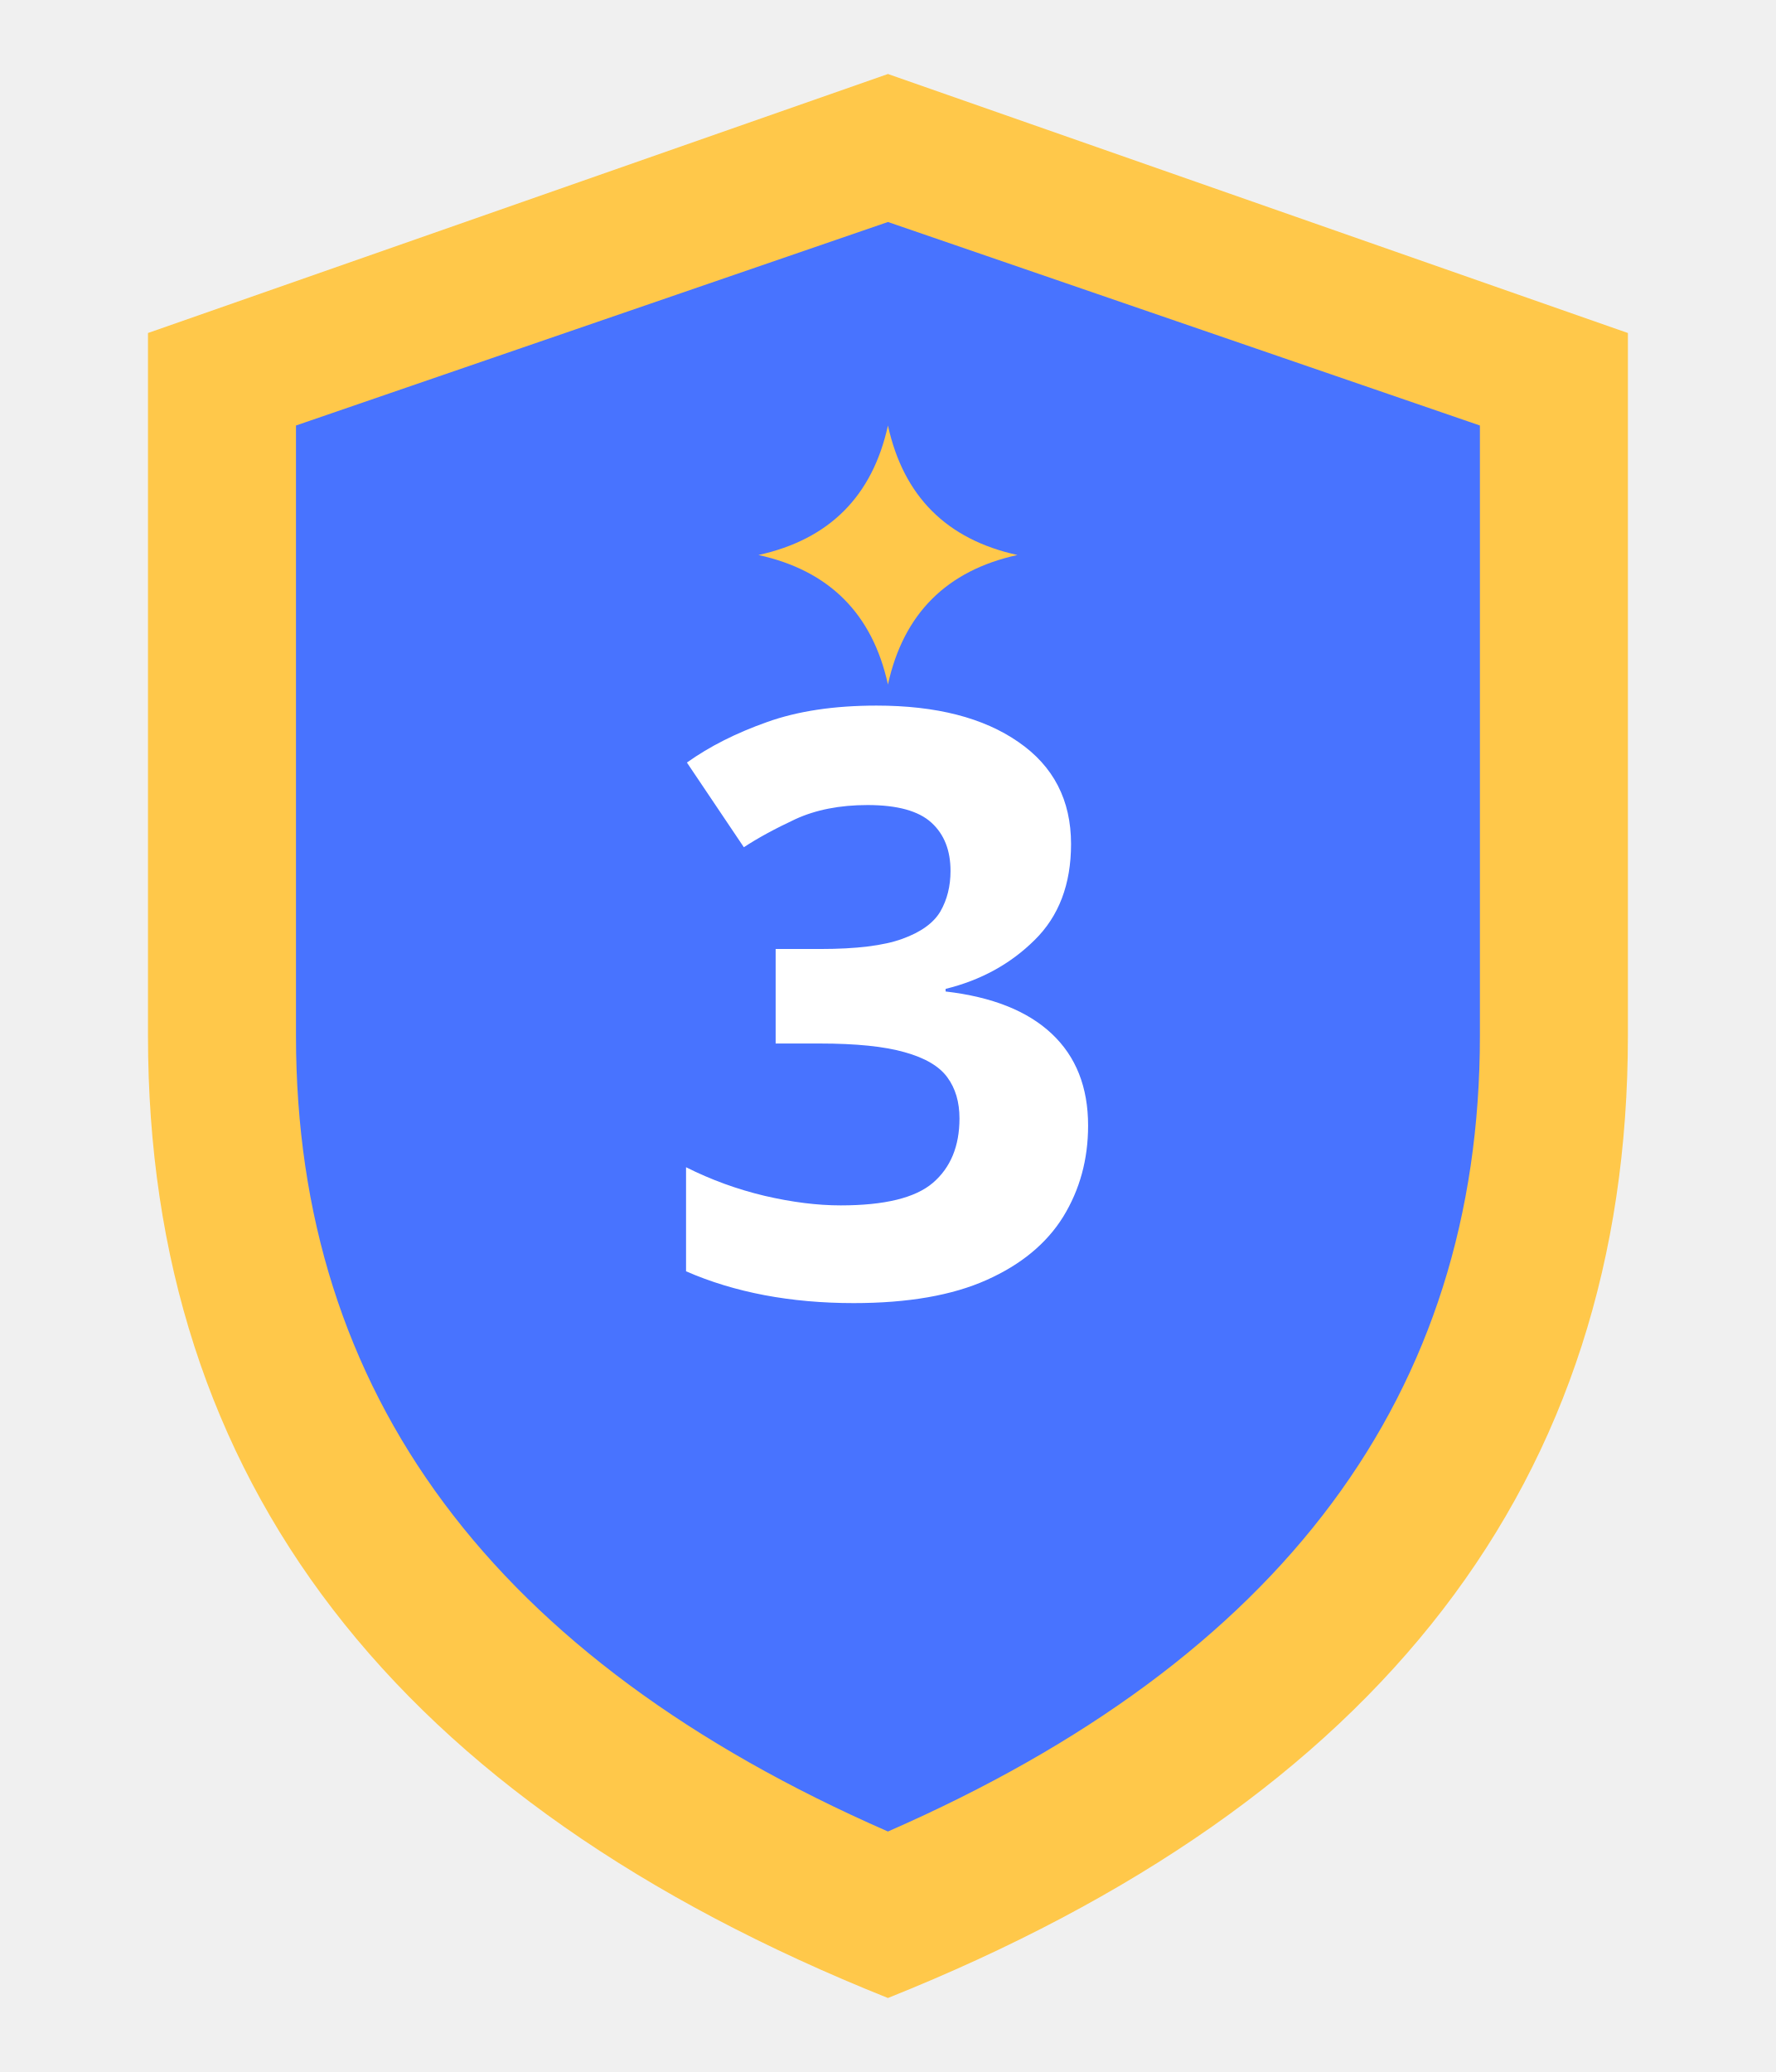
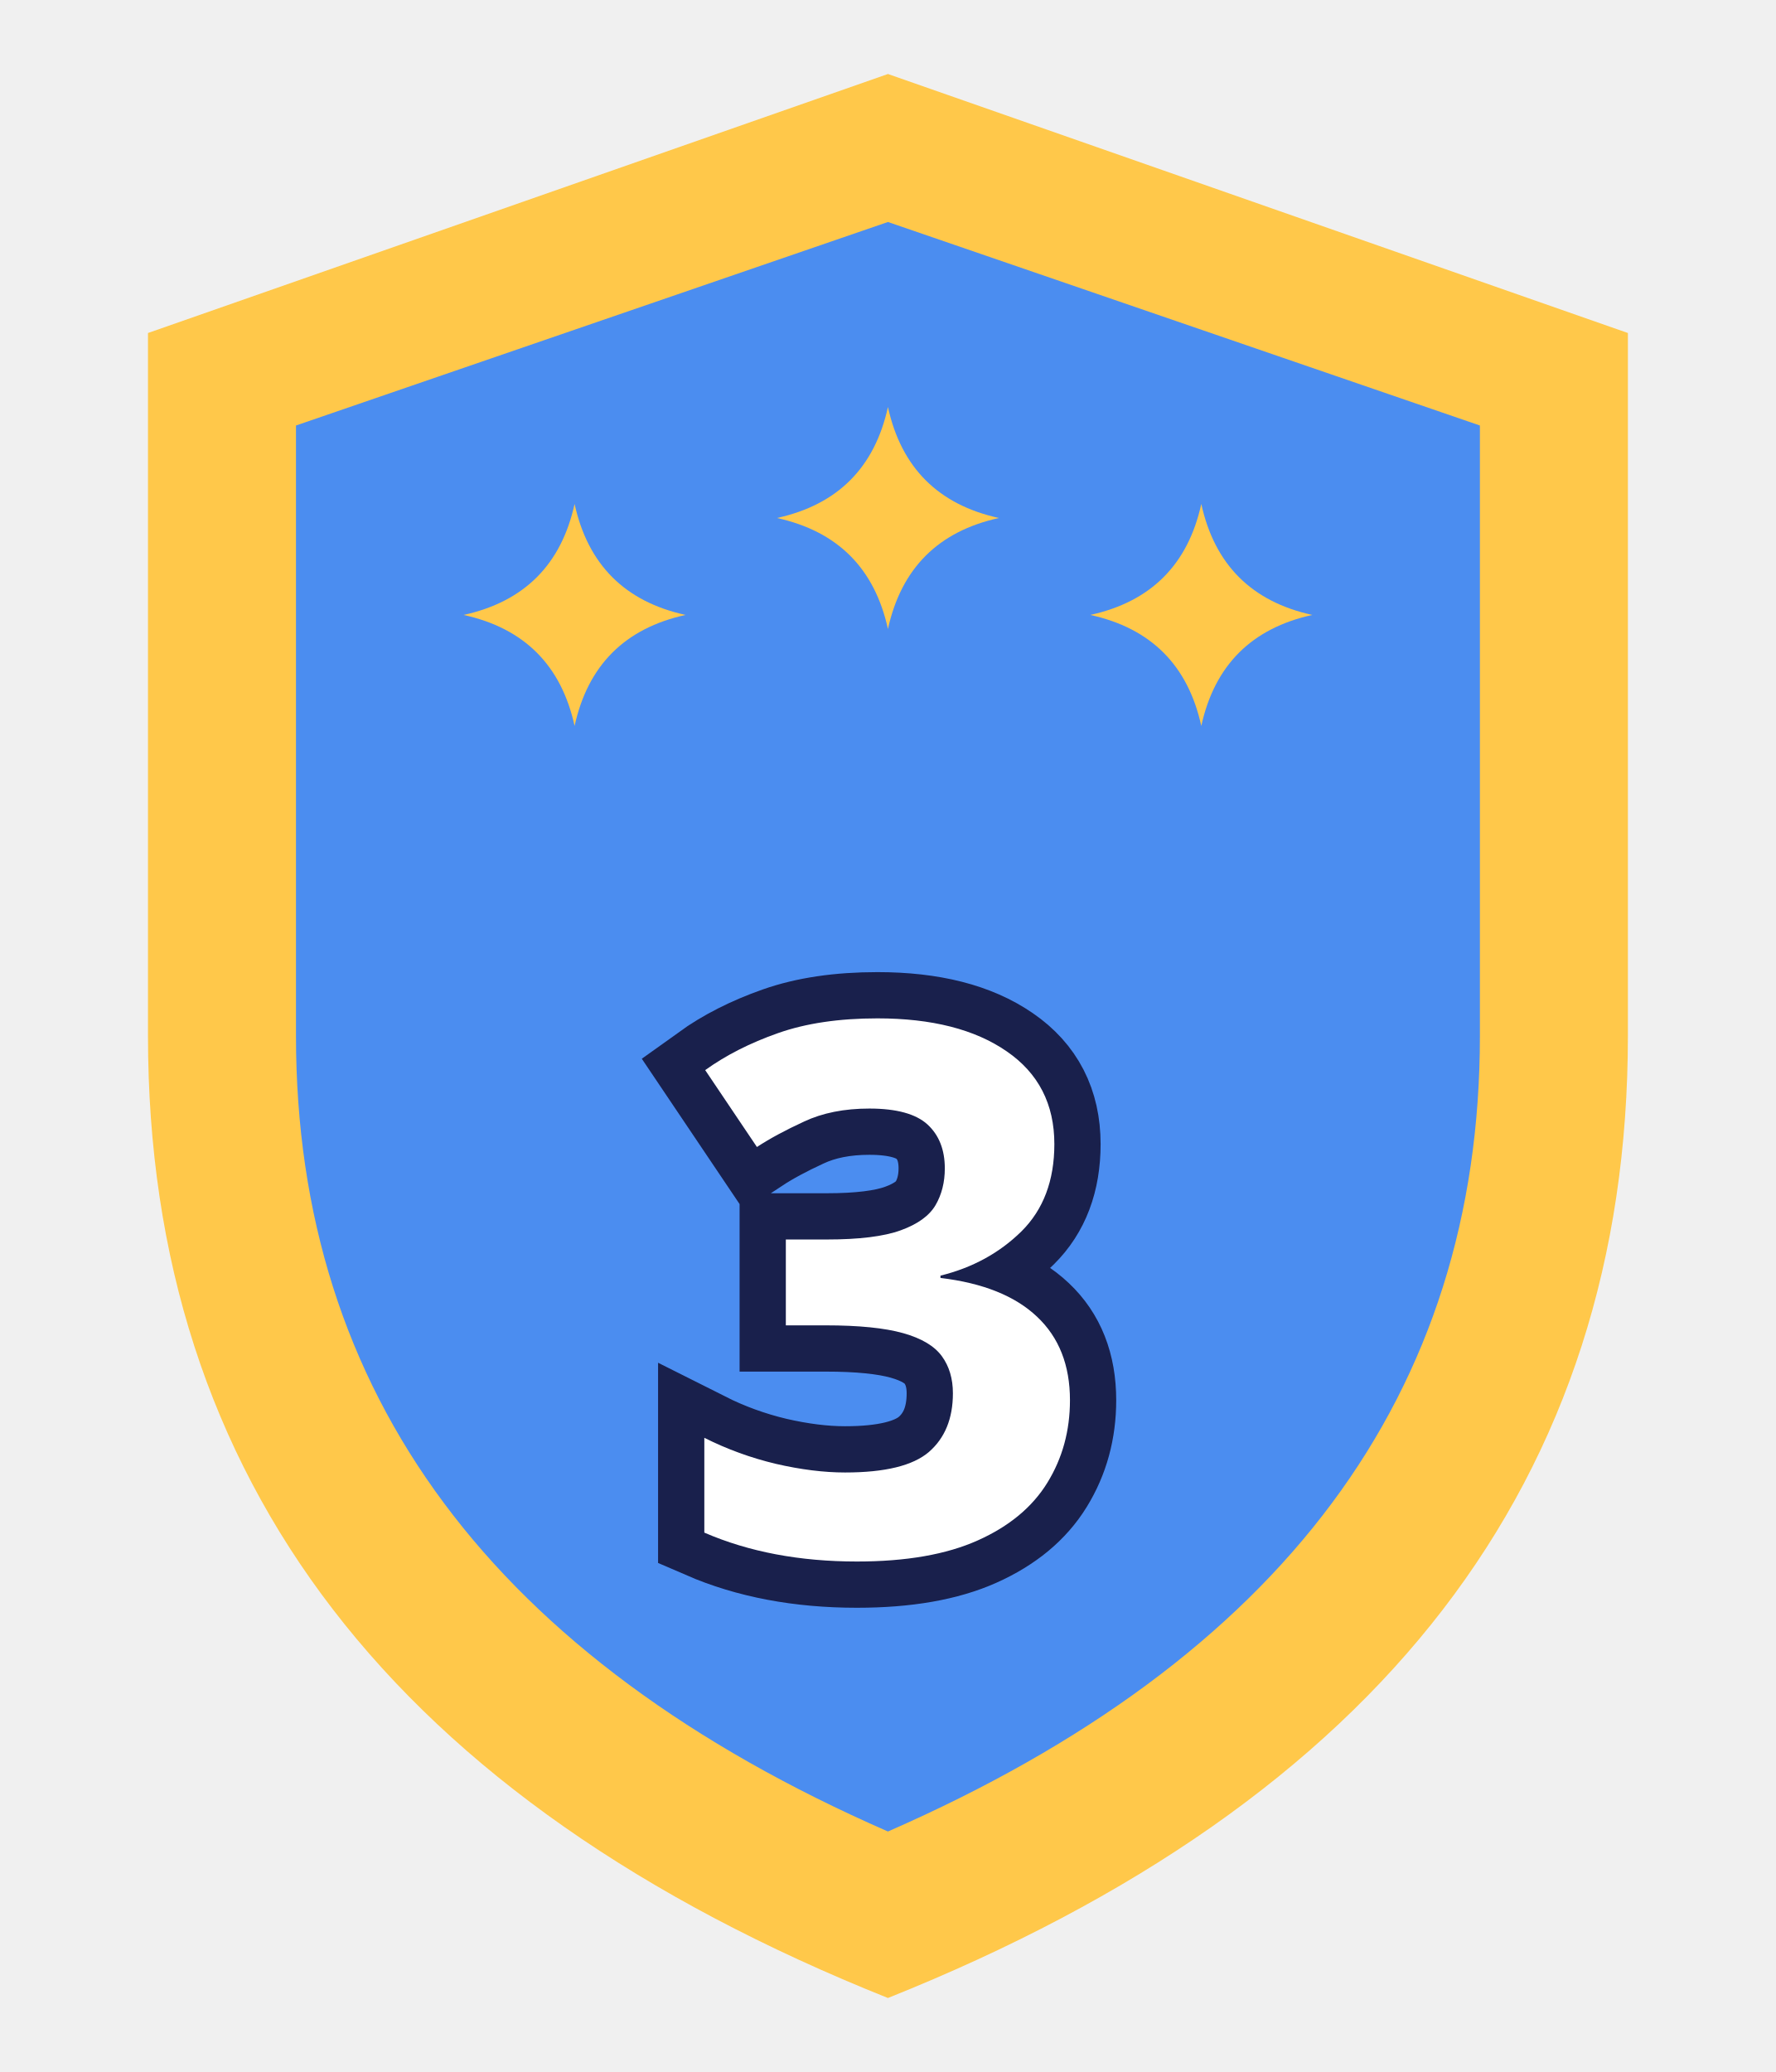
<svg xmlns="http://www.w3.org/2000/svg" width="96" height="112" viewBox="0 0 96 112">
  <path d="M48 4 L88 18 V56 Q88 92 48 108 Q8 92 8 56 V18 Z" fill="#ffc84a" />
-   <path d="M48 12 L80 23 V56 Q80 85 48 99 Q16 85 16 56 V23 Z" fill="#4873ff" />
-   <text x="48" y="70" text-anchor="middle" font-family="Fredoka, sans-serif" font-weight="700" font-size="44" fill="#ffffff">3</text>
-   <path d="M48 23 Q49.26 28.74 55 30 Q49.26 31.26 48 37 Q46.74 31.26 41 30 Q46.74 28.74 48 23Z" fill="#ffc84a" />
+   <path d="M48 12 L80 23 V56 Q80 85 48 99 Q16 85 16 56 V23 Z" fill="#4b8df0" />
+   <path d="M31.061 27.24 Q32.141 32.16 37.061 33.24 Q32.141 34.32 31.061 39.24 Q29.981 34.32 25.061 33.24 Q29.981 32.16 31.061 27.24Z" fill="#ffc84a" />
+   <path d="M48 22 Q49.08 26.92 54 28 Q49.08 29.08 48 34 Q46.92 29.08 42 28 Q46.92 26.92 48 22Z" fill="#ffc84a" />
+   <path d="M64.939 27.24 Q66.019 32.16 70.939 33.24 Q66.019 34.32 64.939 39.24 Q63.859 34.32 58.939 33.24 Q63.859 32.16 64.939 27.24Z" fill="#ffc84a" />
+   <text x="48" y="84" text-anchor="middle" font-family="Fredoka, sans-serif" font-weight="700" font-size="40" fill="#ffffff" stroke="#19204c" stroke-width="5" paint-order="stroke">3</text>
</svg>
